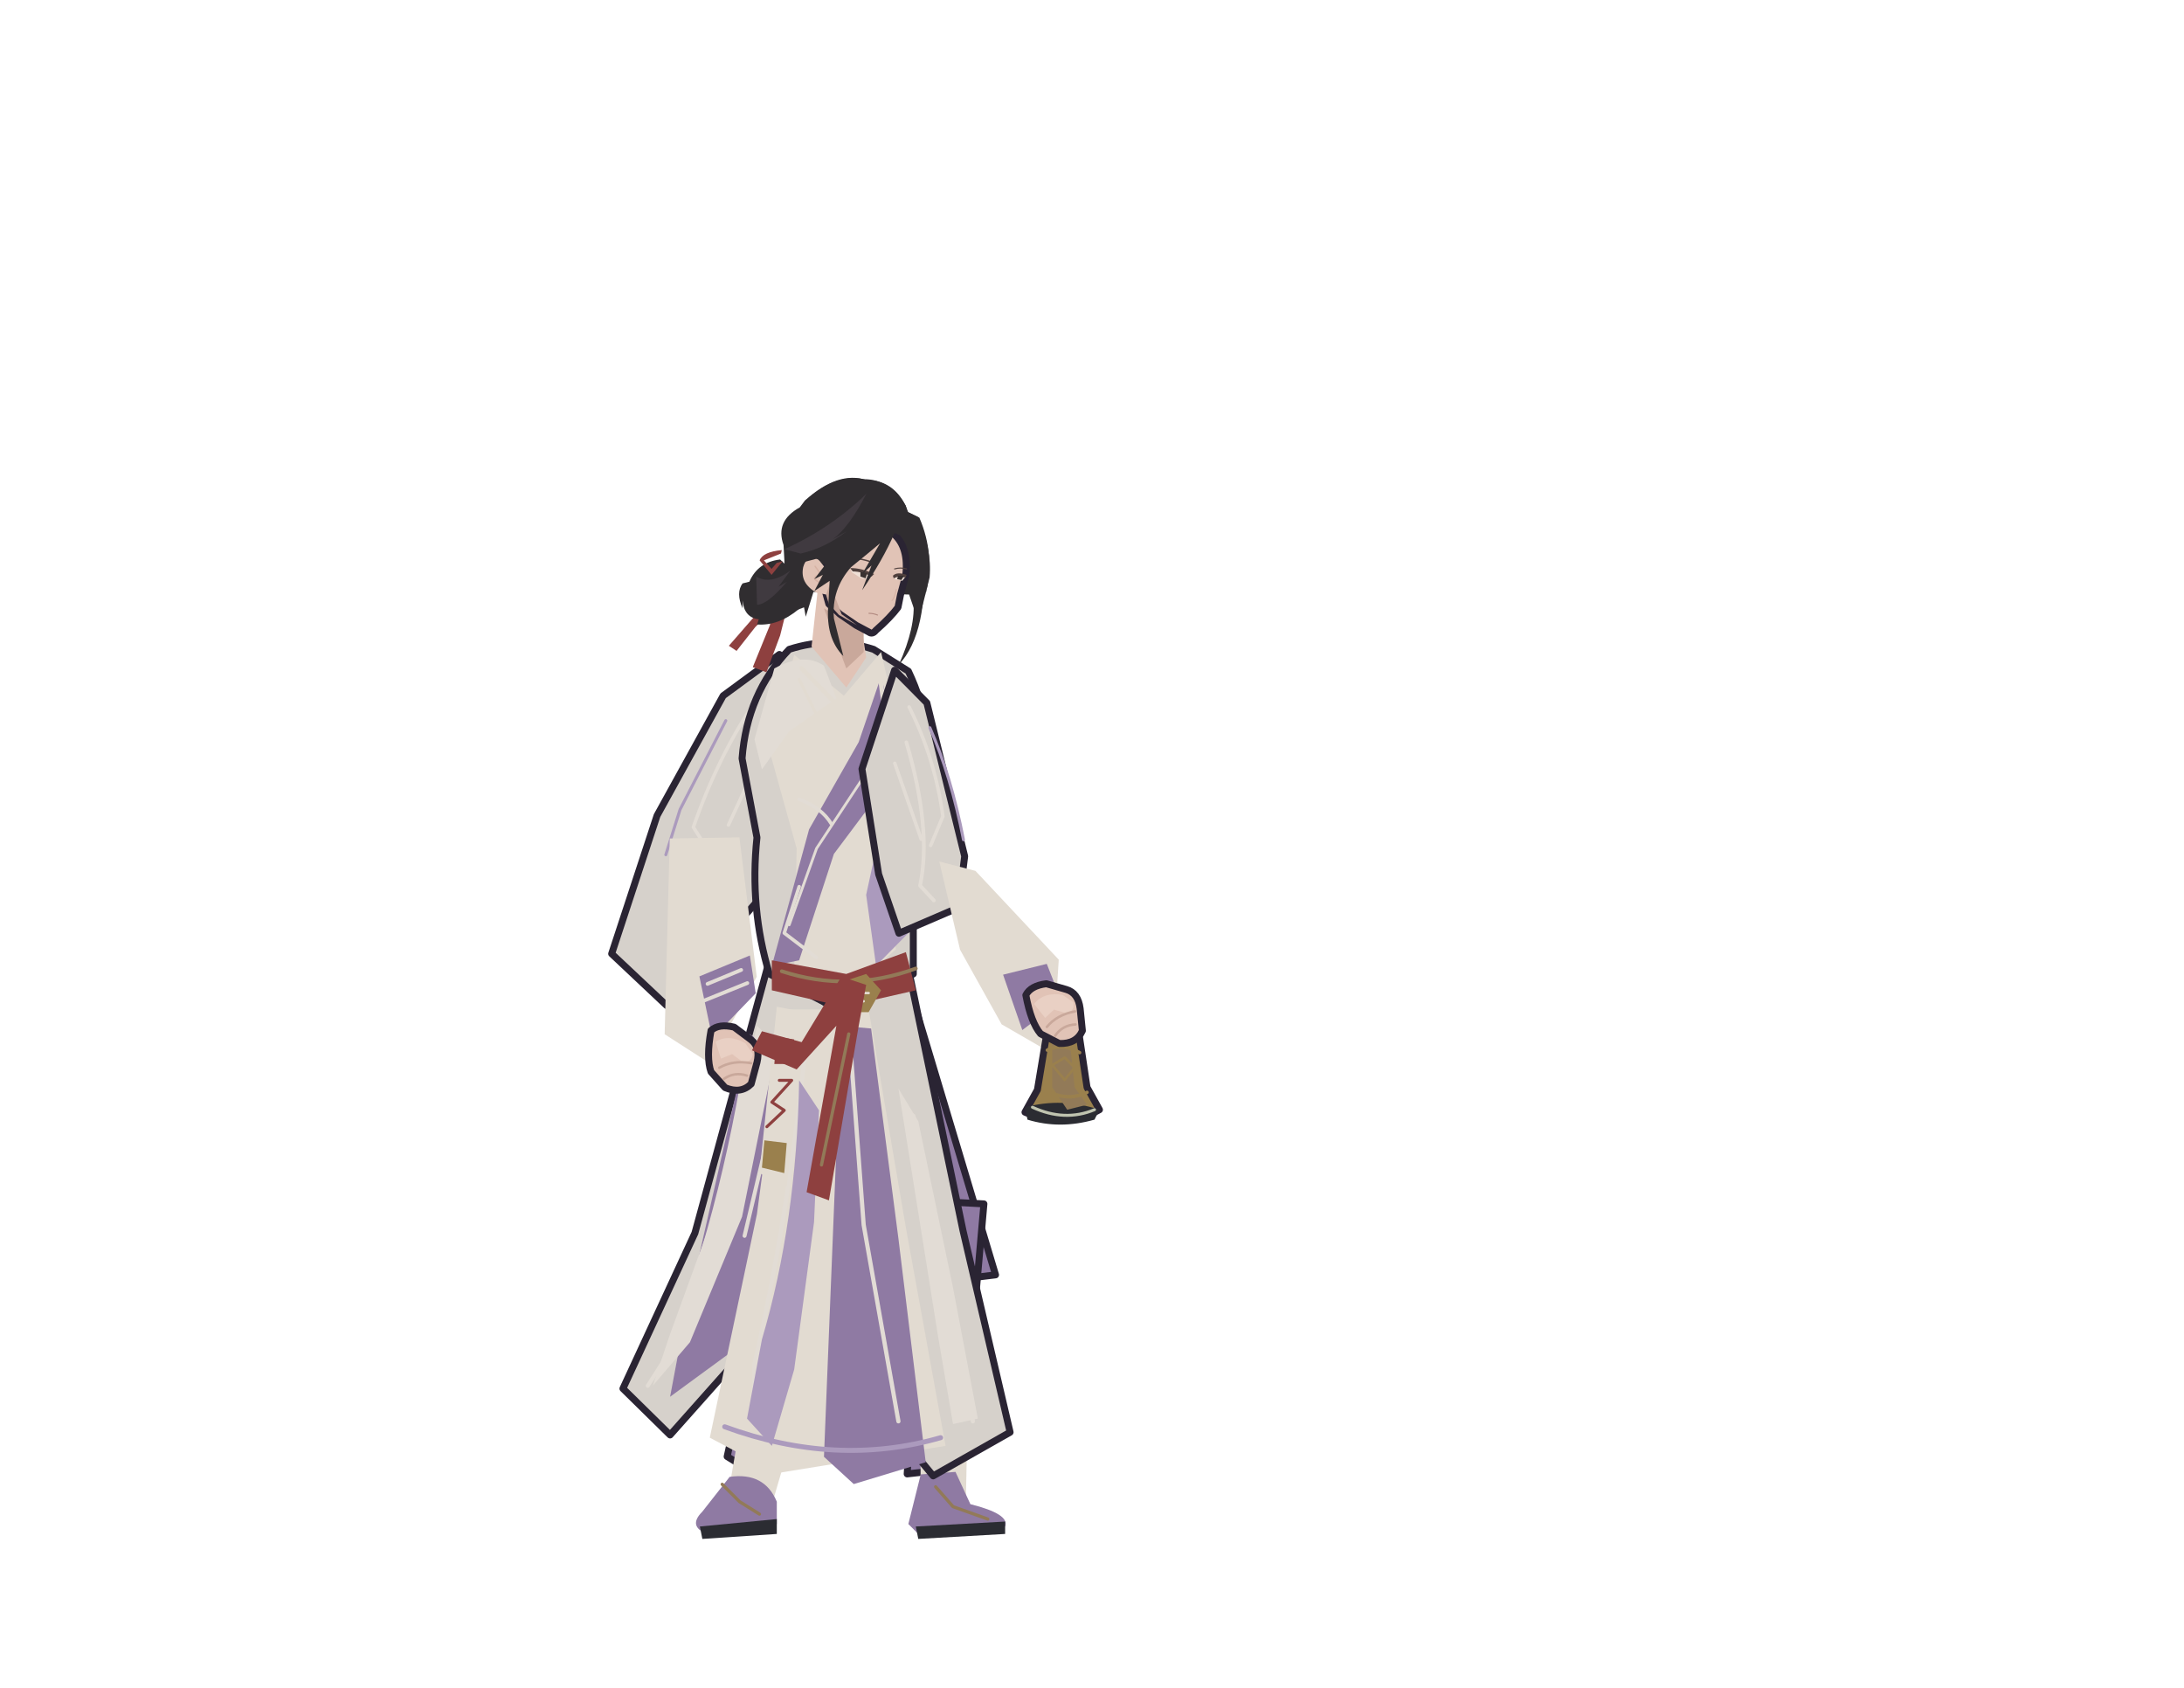
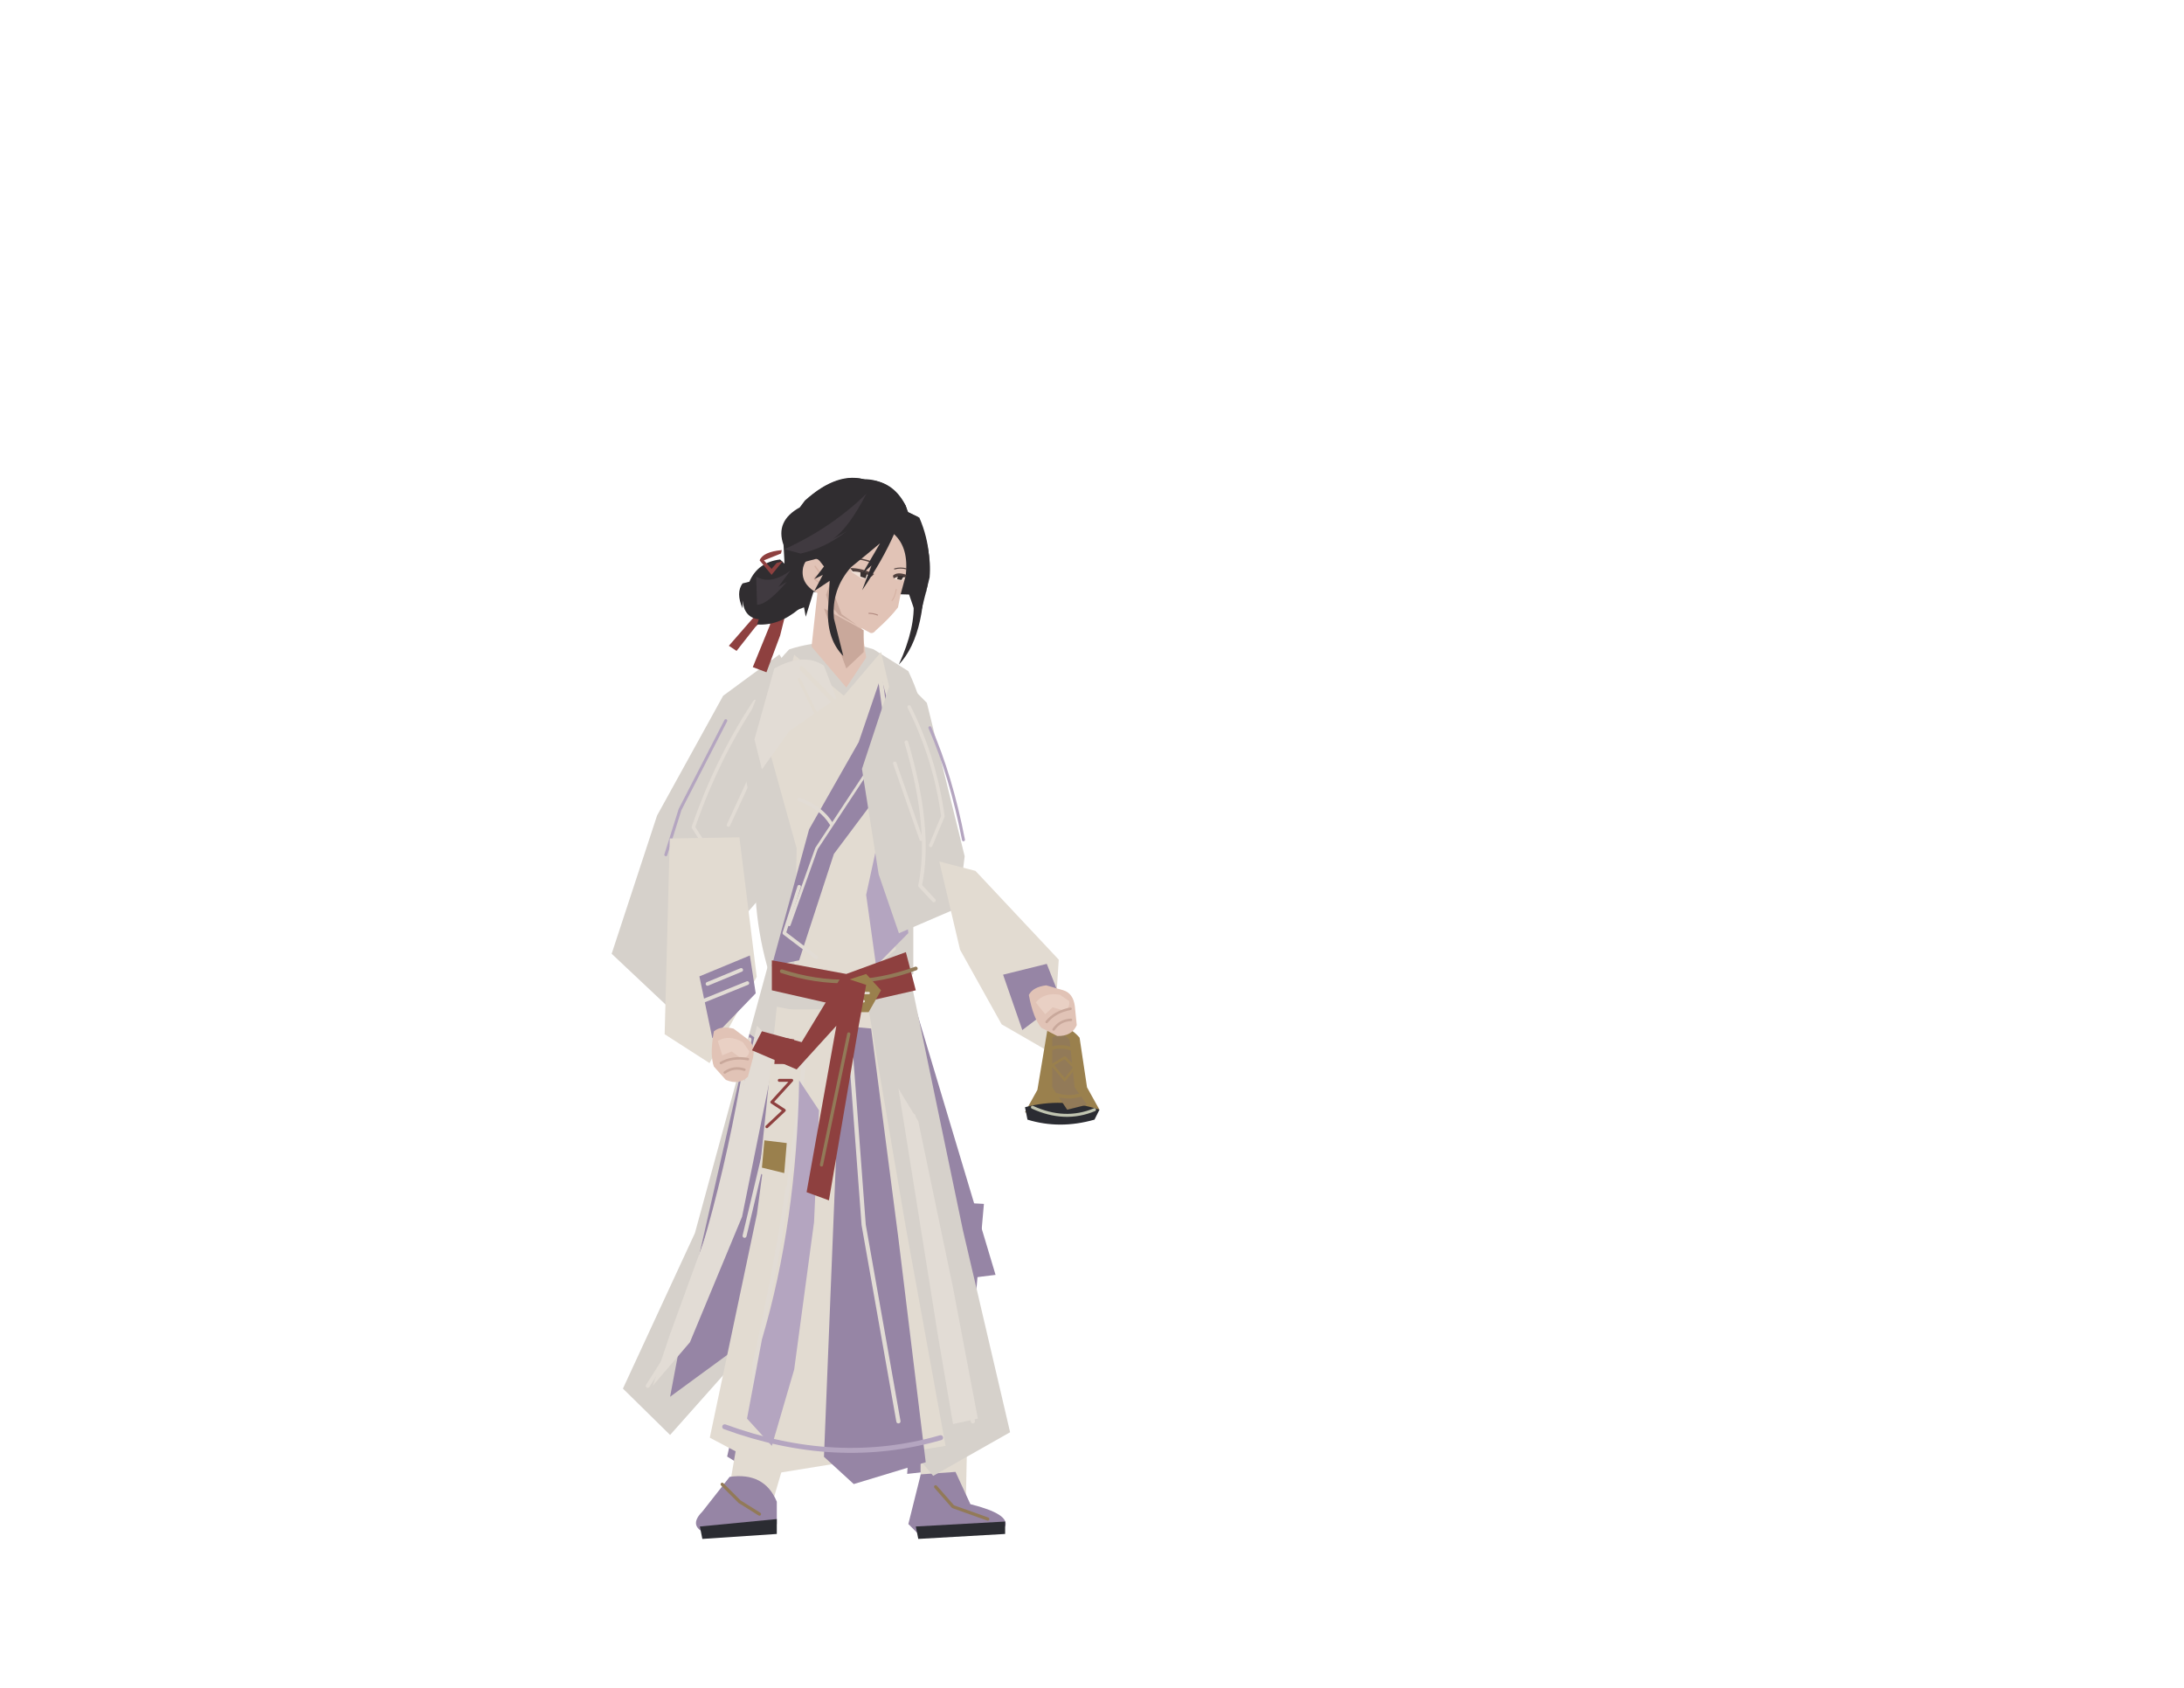
<svg xmlns="http://www.w3.org/2000/svg" viewBox="-100 -140 880 680" role="img" aria-label="HONRO sodan.v010 idle">
  <g id="root" transform="matrix(1 0 0 1 0 0)" opacity="1" />
  <g id="rear_thigh" transform="matrix(0.98368 -0.1799 0.1799 0.98368 -43.11794 48.01815)" opacity="1">
-     <path id="rear_trouser" d="M214 261.18L241 269.972L231 376.575L196 374.377L199 360.09Z" fill="#8f7aa3" stroke="#2a2433" stroke-width="2.8" stroke-linecap="round" stroke-linejoin="round" />
+     <path id="rear_trouser" d="M214 261.18L241 269.972L231 376.575L196 374.377L199 360.09Z" fill="#9685A5" />
  </g>
  <g id="rear_shin" transform="matrix(0.98538 0.17038 -0.17038 0.98538 81.11475 -27.19447)" opacity="1">
-     <path id="rear_lower_leg" d="M196 346.902L230 351.298L210 455.703L191 448.01Z" fill="#8f7aa3" stroke="#2a2433" stroke-width="2.8" stroke-linecap="round" stroke-linejoin="round" />
+     <path id="rear_lower_leg" d="M196 346.902L230 351.298L210 455.703L191 448.01Z" fill="#9685A5" />
    <path id="rear_ankle" d="M194 416.139L217 420.535L212 464.495L194 466.693Z" fill="#E2DBD1" />
  </g>
  <g id="rear_foot" transform="matrix(1 0 0 1 0 0)" opacity="1">
-     <path id="rear_soft_shoe" d="M194 455Q208 453 213 465L213 474L185 478Q177 475 183 469Z" fill="#8f7aa3" />
+     <path id="rear_soft_shoe" d="M194 455Q208 453 213 465L213 474L185 478Q177 475 183 469Z" fill="#9685A5" />
    <path id="rear_soft_sole" d="M182 475L213 472L213 478L183 480Z" fill="#2B2C32" />
    <path id="rear_boot_seam" d="M191 458L198 465 206 470" fill="none" stroke="#927A58" stroke-width="1.3" stroke-linecap="round" stroke-linejoin="round" />
  </g>
  <g id="front_thigh" transform="matrix(0.98728 -0.15899 0.15899 0.98728 -38.13159 46.82895)" opacity="1">
-     <path id="front_trouser" d="M239 262.279L267 255.685L283 376.575L254 375.476Z" fill="#8f7aa3" stroke="#2a2433" stroke-width="2.8" stroke-linecap="round" stroke-linejoin="round" />
+     <path id="front_trouser" d="M239 262.279L267 255.685L283 376.575L254 375.476Z" fill="#9685A5" />
  </g>
  <g id="front_shin" transform="matrix(0.98966 0.14341 -0.14341 0.98966 68.78046 -36.2703)" opacity="1">
-     <path id="front_lower_leg" d="M256 346.902L280 344.704L286 451.307L265 456.802Z" fill="#8f7aa3" stroke="#2a2433" stroke-width="2.8" stroke-linecap="round" stroke-linejoin="round" />
+     <path id="front_lower_leg" d="M256 346.902L280 344.704L286 451.307L265 456.802Z" fill="#9685A5" />
    <path id="front_ankle" d="M265 418.337L284 416.139L290 464.495L272 467.792Z" fill="#E2DBD1" />
  </g>
  <g id="front_foot" transform="matrix(1 0 0 1 0 0)" opacity="1">
-     <path id="front_soft_shoe" d="M271 454L285 453L291 466Q307 470 305 475L270 478L266 474Z" fill="#8f7aa3" />
+     <path id="front_soft_shoe" d="M271 454L285 453L291 466Q307 470 305 475L270 478L266 474Z" fill="#9685A5" />
    <path id="front_soft_sole" d="M269 475L305 473L305 478L270 480Z" fill="#2B2C32" />
    <path id="front_boot_seam" d="M277 459L284 467 298 472" fill="none" stroke="#927A58" stroke-width="1.3" stroke-linecap="round" stroke-linejoin="round" />
  </g>
  <g id="rear_cloth" transform="matrix(1 0 0 1 0 3.29701)" opacity="1">
-     <path id="robe_outer_back" d="M210 243.596L236 263.378L213 386.466L170 434.822L151 416.139L180 353.496Z" fill="#D6D1CB" stroke="#2a2433" stroke-width="2.8" stroke-linecap="round" stroke-linejoin="round" />
-     <path id="robe_back_inner" d="M202 273.269L222 287.556L203 395.258L170 419.436L176 387.565Z" fill="#8f7aa3" />
+     <path id="robe_outer_back" d="M210 243.596L236 263.378L213 386.466L170 434.822L151 416.139L180 353.496Z" fill="#D6D1CB" />
+     <path id="robe_back_inner" d="M202 273.269L222 287.556L203 395.258L170 419.436L176 387.565Z" fill="#9685A5" />
    <path id="rear_robe_folds" d="M202 275.467Q191 348.001 168 404.05L161 415.04M212 304.041L200 354.595" fill="none" stroke="#E2DCD5" stroke-width="1.6" stroke-linecap="round" stroke-linejoin="round" />
    <path id="back_robe_light" d="M205 269.972L213 277.665 199 346.902 178 397.456 163 415.04 170 394.159 188 344.704Z" fill="#E2DCD5" />
  </g>
  <g id="pelvis" transform="matrix(1 0 0 1 0 3.29701)" opacity="1" />
  <g id="rear_upper_arm" transform="matrix(0.99561 0.09358 -0.09358 0.99561 13.24926 -16.24599)" opacity="1" />
  <g id="rear_sleeve" transform="matrix(0.99561 0.09358 -0.09358 0.99561 13.24926 -16.24599)" opacity="1">
-     <path id="rear_sleeve" d="M213 120.507L234 147.982L218 213.923L181 265.576L157 246.893L170 189.745L192 139.19Z" fill="#D6D1CB" stroke="#2a2433" stroke-width="2.8" stroke-linecap="round" stroke-linejoin="round" />
+     <path id="rear_sleeve" d="M213 120.507L234 147.982L218 213.923L181 265.576L157 246.893L170 189.745L192 139.19Z" fill="#D6D1CB" />
    <path id="rear_sleeve_folds" d="M205 140.29Q192 164.468 185 193.042L191 200.735M211 156.774L199 190.844" fill="none" stroke="#E2DCD5" stroke-width="1.4" stroke-linecap="round" stroke-linejoin="round" />
-     <path id="rear_sleeve_seam" d="M194 149.082L179 186.448 175 205.131" fill="none" stroke="#ab9abd" stroke-width="1.2" stroke-linecap="round" stroke-linejoin="round" />
+     <path id="rear_sleeve_seam" d="M194 149.082L179 186.448 175 205.131" fill="none" stroke="#B4A5C0" stroke-width="1.2" stroke-linecap="round" stroke-linejoin="round" />
  </g>
  <g id="rear_forearm" transform="matrix(0.9961 -0.08819 0.08819 0.9961 -23.7323 18.19152)" opacity="1">
    <path id="rear_sleeve_lining" d="M177 196 L205 198 L207 254.586 L185 287.556 L168 274.368Z" fill="#E2DBD1" />
-     <path id="rear_cuff" d="M184 252.388L205 245.794L206 261.18L187 277.665Z" fill="#8f7aa3" />
+     <path id="rear_cuff" d="M184 252.388L205 245.794L206 261.18L187 277.665Z" fill="#9685A5" />
    <path id="rear_cuff_edge" d="M187 255.685L201 251.289M185 262.279L203 256.784" fill="none" stroke="#E2DCD5" stroke-width="1.5" stroke-linecap="round" stroke-linejoin="round" />
  </g>
  <g id="rear_hand" transform="matrix(0.98997 -0.14131 0.14131 0.98997 -37.2894 30.19976)" opacity="1">
-     <path id="rear_hand_shape" d="M186.92 274.12Q190.46 271.76 196.36 274.12L202.26 280.02Q205.8 283.56 203.44 289.46L199.9 297.72Q195.18 301.26 189.28 297.72L184.56 290.64Q183.38 284.74 186.92 274.12Z" fill="#E1C3B6" stroke="#2a2433" stroke-width="2.8" stroke-linecap="round" stroke-linejoin="round" />
-     <path id="rear_thumb" d="M188.1 278.84Q194 276.48 199.9 281.2L202.26 285.92Q201.08 289.46 197.54 288.28L194 284.74 189.28 285.92Z" fill="#E9D0C4" />
-     <path id="rear_knuckles" d="M188.1 289.46Q194 287.1 201.08 289.46M189.28 294.18Q194 291.82 198.72 294.18" fill="none" stroke="#C9A89B" stroke-width="1" stroke-linecap="round" stroke-linejoin="round" />
+     <path id="rear_hand_shape" d="M188 274.665Q191 272.665 196 274.665L201 279.665Q204 282.665 202 287.665L199 294.665Q195 297.665 190 294.665L186 288.665Q185 283.665 188 274.665Z" fill="#E1C3B6" />
+     <path id="rear_thumb" d="M189 278.665Q194 276.665 199 280.665L201 284.665Q200 287.665 197 286.665L194 283.665 190 284.665Z" fill="#E9D0C4" />
+     <path id="rear_knuckles" d="M189 287.665Q194 285.665 200 287.665M190 291.665Q194 289.665 198 291.665" fill="none" stroke="#C9A89B" stroke-width="1" stroke-linecap="round" stroke-linejoin="round" />
  </g>
  <g id="front_cloth" transform="matrix(1 0 0 1 0 3.29701)" opacity="1">
-     <path id="robe_outer_front" d="M236 261.18L266 246.893L288 352.397L307 433.723L276 451.307L247 416.139Z" fill="#D6D1CB" stroke="#2a2433" stroke-width="2.8" stroke-linecap="round" stroke-linejoin="round" />
+     <path id="robe_outer_front" d="M236 261.18L266 246.893L288 352.397L307 433.723L276 451.307L247 416.139Z" fill="#D6D1CB" />
    <path id="robe_front_ivory" d="M216 263.378L250 263.378L265 351.298L281 439.218L213 450.208L186 435.921L205 345.803Z" fill="#E2DBD1" />
-     <path id="indigo_center" d="M239 269.972L251 271.071L262 355.694L273 445.812L244 454.604L232 443.614Z" fill="#8f7aa3" />
+     <path id="indigo_center" d="M239 269.972L251 271.071L262 355.694L273 445.812L244 454.604L232 443.614Z" fill="#9685A5" />
    <path id="front_robe_folds" d="M224 284.259Q217 350.199 204 406.248L204 429.327M268 306.239L286 399.654 292 429.327" fill="none" stroke="#E2DCD5" stroke-width="1.7" stroke-linecap="round" stroke-linejoin="round" />
-     <path id="robe_hem" d="M192 431.525Q237 448.01 279 435.921" fill="none" stroke="#ab9abd" stroke-width="2" stroke-linecap="round" stroke-linejoin="round" />
-     <path id="front_robe_shadow" d="M222 291.952Q221 349.1 207 396.357L201 428.228 211 439.218 220 408.446 228 349.1 230 304.041Z" fill="#ab9abd" />
+     <path id="robe_hem" d="M192 431.525Q237 448.01 279 435.921" fill="none" stroke="#B4A5C0" stroke-width="2" stroke-linecap="round" stroke-linejoin="round" />
+     <path id="front_robe_shadow" d="M222 291.952Q221 349.1 207 396.357L201 428.228 211 439.218 220 408.446 228 349.1 230 304.041Z" fill="#B4A5C0" />
    <path id="front_robe_light" d="M262 295.249L270 308.437 284 375.476 294 428.228 284 430.426 278 395.258Z" fill="#E2DCD5" />
    <path id="robe_binding" d="M243 283.16L248 350.199 262 429.327" fill="none" stroke="#E2DCD5" stroke-width="1.7" stroke-linecap="round" stroke-linejoin="round" />
  </g>
  <g id="hair_tail" transform="matrix(1 0 0 1 0 3.29701)" opacity="1">
    <path id="ribbon_tails" d="M212.957 84.181Q215.366 98.981 204.352 109.306L196.78 118.943 193.682 116.878 205.385 103.455 211.924 92.785ZM215.022 82.804L217.431 100.357 214.334 112.748 208.827 127.548 203.32 125.483 210.203 108.618Z" fill="#8E403F" />
  </g>
  <g id="prop_hip" transform="matrix(1 0 0 1 0 3.29701)" opacity="1">
    <path id="jubakji" d="M213 262.279L224 264.477L217 334.813L206 329.318Z" fill="#E2DBD1" />
    <path id="jubakji_seal" d="M213 274.368L220 275.467L219 285.358L212 285.358Z" fill="#8E403F" />
    <path id="jubakji_fold" d="M208 316.13L217 317.229L216 329.318L207 327.12Z" fill="#9A804D" />
    <path id="paper_script" d="M214 291.952L219 291.952 211 300.744 216 304.041 209 310.635" fill="none" stroke="#8E403F" stroke-width="1.2" stroke-linecap="round" stroke-linejoin="round" />
  </g>
  <g id="thorax" transform="matrix(1 0 0 1 0 3.29701)" opacity="1">
-     <path id="torso" d="M218 118.309Q235 112.814 252 118.309L266 127.102Q277 150.18 275 179.854L268 215.022 268 249.091 240 264.477 210 249.091Q202 222.715 205 194.141L199 162.269Q201 135.893 218 118.309Z" fill="#D6D1CB" stroke="#2a2433" stroke-width="2.8" stroke-linecap="round" stroke-linejoin="round" />
+     <path id="torso" d="M218 118.309Q235 112.814 252 118.309L266 127.102Q277 150.18 275 179.854L268 215.022 268 249.091 240 264.477 210 249.091Q202 222.715 205 194.141L199 162.269Q201 135.893 218 118.309Z" fill="#D6D1CB" />
    <path id="ivory_front" d="M220 120.507L240 136.993L255 119.409L263 153.477L253 182.052L261 239.2L241 256.784L220 245.794L221 198.537L210 158.972Z" fill="#E2DBD1" />
-     <path id="indigo_lapel" d="M255 129.299L264 163.369L236 200.735L222 243.596L211 245.794L226 190.844L246 155.675Z" fill="#8f7aa3" />
+     <path id="indigo_lapel" d="M255 129.299L264 163.369L236 200.735L222 243.596L211 245.794L226 190.844L246 155.675Z" fill="#9685A5" />
    <path id="shoulder_plane" d="M212 126.002Q224 119.409 232 124.903L237 138.091 218 151.28 207 166.666 204 154.577Z" fill="#E2DCD5" />
-     <path id="rib_plane" d="M260 166.666L272 164.468 263 207.329 266 232.606 253 245.794 249 217.22Z" fill="#ab9abd" />
+     <path id="rib_plane" d="M260 166.666L272 164.468 263 207.329 266 232.606 253 245.794 249 217.22Z" fill="#B4A5C0" />
    <path id="chest_fold" d="M222 178.755Q231 182.052 235 188.646M222 213.923L216 232.606 229 242.497" fill="none" stroke="#E2DCD5" stroke-width="1.4" stroke-linecap="round" stroke-linejoin="round" />
    <path id="collar_edge" d="M223 126.002L239 142.488 228 164.468M254 124.903L258 154.577" fill="none" stroke="#E2DBD1" stroke-width="1.8" stroke-linecap="round" stroke-linejoin="round" />
    <path id="lapel_seam" d="M250 166.666L229 198.537 218 229.309" fill="none" stroke="#E2DCD5" stroke-width="1.1" stroke-linecap="round" stroke-linejoin="round" />
    <path id="collar_seam" d="M222 130.399L229 144.685 220 165.566M249 140.29L244 156.774" fill="none" stroke="#E2DBD1" stroke-width="1.2" stroke-linecap="round" stroke-linejoin="round" />
  </g>
  <g id="neck" transform="matrix(1 0 0 1 0 3.29701)" opacity="1">
    <path id="neck" d="M230 89.735L246 101.824 249 121.606 241 133.696 227 117.21Z" fill="#E1C3B6" />
    <path id="neck_turn" d="M232 101.824L248 110.617 248 119.409 241 126.002Z" fill="#C9A89B" />
  </g>
  <g id="front_upper_arm" transform="matrix(0.99697 0.07778 -0.07778 0.99697 11.11601 -16.91276)" opacity="1" />
  <g id="front_sleeve" transform="matrix(0.99697 0.07778 -0.07778 0.99697 11.11601 -16.91276)" opacity="1">
-     <path id="front_sleeve" d="M260 127.102L274 139.19L294 199.636L293 220.517L270 232.606L260 209.527L250 167.764Z" fill="#D6D1CB" stroke="#2a2433" stroke-width="2.8" stroke-linecap="round" stroke-linejoin="round" />
+     <path id="front_sleeve" d="M260 127.102L274 139.19L294 199.636L293 220.517L270 232.606L260 209.527L250 167.764Z" fill="#D6D1CB" />
    <path id="front_sleeve_folds" d="M267 141.388Q279 161.171 284 184.25L280 196.339M263 164.468L276 194.141" fill="none" stroke="#E2DCD5" stroke-width="1.4" stroke-linecap="round" stroke-linejoin="round" />
-     <path id="front_sleeve_seam" d="M276 149.082Q286 167.764 293 193.042" fill="none" stroke="#ab9abd" stroke-width="1.2" stroke-linecap="round" stroke-linejoin="round" />
+     <path id="front_sleeve_seam" d="M276 149.082Q286 167.764 293 193.042" fill="none" stroke="#B4A5C0" stroke-width="1.2" stroke-linecap="round" stroke-linejoin="round" />
    <path id="sleeve_falling_fold" d="M267 155.675Q280 189.745 277 212.824L283 218.319" fill="none" stroke="#E2DCD5" stroke-width="1.5" stroke-linecap="round" stroke-linejoin="round" />
  </g>
  <g id="front_forearm" transform="matrix(0.99267 -0.12084 0.12084 0.99267 -28.82506 41.18016)" opacity="1">
    <path id="front_sleeve_lining" d="M285 201.834L299 207.329L328 246.893L321 284.259L302 269.972L289 238.101Z" fill="#E2DBD1" />
-     <path id="front_cuff" d="M305 250.19L323 247.992L327 263.378L310 273.269Z" fill="#8f7aa3" />
+     <path id="front_cuff" d="M305 250.19L323 247.992L327 263.378L310 273.269Z" fill="#9685A5" />
  </g>
  <g id="belt" transform="matrix(1 0 0 1 0 3.29701)" opacity="1">
    <path id="belt" d="M211 243.596L241 249.091L265 240.299L269 255.685L240 262.279L211 255.685Z" fill="#8E403F" />
    <path id="belt_edge" d="M215 247.992Q242 256.784 269 246.893" fill="none" stroke="#927A58" stroke-width="1.5" stroke-linecap="round" stroke-linejoin="round" />
    <path id="belt_knot" d="M239 252.388L249 249.091 255 255.685 250 264.477 240 264.477 236 258.982Z" fill="#9A804D" />
    <path id="belt_knot_stitch" d="M240 256.784L250 256.784M241 260.081L248 260.081" fill="none" stroke="#E2DBD1" stroke-width="1" stroke-linecap="round" stroke-linejoin="round" />
  </g>
  <g id="ribbon" transform="matrix(1 0 0 1 0 3.29701)" opacity="1">
    <path id="spirit_knot" d="M239 250.19L249 253.487L246 269.972L234 340.308L225 337.011L237 269.972L221 287.556L203 279.863L207 272.17L223 276.566Z" fill="#8E403F" />
    <path id="sash_seam" d="M242 273.269L231 326.021" fill="none" stroke="#927A58" stroke-width="1.3" stroke-linecap="round" stroke-linejoin="round" />
  </g>
  <g id="weapon" transform="matrix(1 0 0 1 4 -1)" opacity="1">
    <path id="bell_handle" d="M320 264.081L326 264.081L327 277.081L322 280.081L318 275.081Z" fill="#9A804D" />
-     <path id="hand_bell" d="M318 276.081Q325 272.081 331 279.081L334 299.081L339 308.081Q325 316.081 309 309.081L314 300.081Z" fill="#9A804D" stroke="#2a2433" stroke-width="2.8" stroke-linecap="round" stroke-linejoin="round" />
+     <path id="hand_bell" d="M318 276.081Q325 272.081 331 279.081L334 299.081L339 308.081Q325 316.081 309 309.081L314 300.081Z" fill="#9A804D" />
    <path id="bell_mouth" d="M309 307.081Q324 303.081 339 308.081L337 312.081Q323 316.081 310 312.081Z" fill="#2B2C32" />
    <path id="bell_light" d="M320 279.081Q324 276.081 327 280.081L329 299.081 334 306.081 326 308.081 320 299.081Z" fill="#927A58" />
    <path id="bell_rim" d="M312 307.081Q325 313.081 337 308.081" fill="none" stroke="#C0C4B0" stroke-width="1.2" stroke-linecap="round" stroke-linejoin="round" />
    <path id="bell_pattern" d="M320 290.081L325 287.081 329 291.081 325 296.081Z" fill="none" stroke="#9A804D" stroke-width="1" stroke-linecap="round" stroke-linejoin="round" />
    <path id="bell_bands" d="M318 284.081Q324 281.081 331 285.081M317 300.081Q326 305.081 334 301.081" fill="none" stroke="#9A804D" stroke-width="1.4" stroke-linecap="round" stroke-linejoin="round" />
  </g>
  <g id="front_hand" transform="matrix(0.87488 -0.48434 0.48434 0.87488 -85.55382 188.5014)" opacity="1">
-     <path id="front_hand_shape" d="M313.92 256.54Q317.46 254.18 323.36 256.54L329.26 262.44Q332.8 265.98 330.44 271.88L326.9 280.14Q322.18 283.68 316.28 280.14L311.56 273.06Q310.38 267.16 313.92 256.54Z" fill="#E1C3B6" stroke="#2a2433" stroke-width="2.8" stroke-linecap="round" stroke-linejoin="round" />
-     <path id="front_thumb" d="M315.1 261.26Q321 258.9 326.9 263.62L329.26 268.34Q328.08 271.88 324.54 270.7L321 267.16 316.28 268.34Z" fill="#E9D0C4" />
-     <path id="front_knuckles" d="M315.1 271.88Q321 269.52 328.08 271.88M316.28 276.6Q321 274.24 325.72 276.6" fill="none" stroke="#C9A89B" stroke-width="1" stroke-linecap="round" stroke-linejoin="round" />
+     <path id="front_hand_shape" d="M315 257.081Q318 255.081 323 257.081L328 262.081Q331 265.081 329 270.081L326 277.081Q322 280.081 317 277.081L313 271.081Q312 266.081 315 257.081Z" fill="#E1C3B6" />
+     <path id="front_thumb" d="M316 261.081Q321 259.081 326 263.081L328 267.081Q327 270.081 324 269.081L321 266.081 317 267.081Z" fill="#E9D0C4" />
+     <path id="front_knuckles" d="M316 270.081Q321 268.081 327 270.081M317 274.081Q321 272.081 325 274.081" fill="none" stroke="#C9A89B" stroke-width="1" stroke-linecap="round" stroke-linejoin="round" />
  </g>
  <g id="head" transform="matrix(1 0 0 1 0 3.29701)" opacity="1">
    <path id="low_bun" d="M214.334 82.115Q205.385 83.148 201.943 91.064L199.189 91.753Q196.436 95.539 199.189 101.734L199.189 98.636Q199.878 105.52 205.729 106.209L205.041 108.274Q213.645 108.962 221.906 102.078L224.659 92.097Z" fill="#302D30" />
    <path id="hair_back" d="M215.71 76.264Q212.268 66.627 222.25 61.12L224.315 58.367Q237.738 46.32 249.096 50.106Q259.766 50.106 264.929 60.432L265.961 63.185 269.748 64.906Q275.599 77.985 274.566 89.343L270.092 107.241 266.306 96.227 227.757 95.195 224.659 105.176 223.971 101.39 217.431 103.799Z" fill="#302D30" />
-     <path id="face_plane" d="M236.362 75.576Q248.064 65.939 260.11 71.79Q266.306 77.297 264.929 88.655L262.864 96.227 261.831 101.39Q258.733 105.52 252.882 110.683Q251.506 112.404 250.129 111.371L244.966 108.618 238.427 104.143 233.952 100.013 231.199 90.032Z" fill="#E1C3B6" stroke="#2a2433" stroke-width="2.8" stroke-linecap="round" stroke-linejoin="round" />
+     <path id="face_plane" d="M236.362 75.576Q248.064 65.939 260.11 71.79Q266.306 77.297 264.929 88.655L262.864 96.227 261.831 101.39Q258.733 105.52 252.882 110.683Q251.506 112.404 250.129 111.371L244.966 108.618 238.427 104.143 233.952 100.013 231.199 90.032Z" fill="#E1C3B6" />
    <path id="temple_shadow" d="M234.985 82.46L237.05 89.688 236.362 96.915 239.115 104.143 245.31 108.618 238.082 104.488 233.952 100.013 231.887 93.129Z" fill="#C9A89B" />
    <path id="ear" d="M229.822 82.115Q225.003 80.05 223.627 85.213Q222.25 91.753 229.134 95.539L232.92 96.227 234.641 91.064 232.231 85.213Z" fill="#E1C3B6" />
    <path id="ear_fold" d="M228.445 84.869L230.855 88.311Q225.347 89.343 231.199 91.753" fill="none" stroke="#D6B2A4" stroke-width="0.551" stroke-linecap="round" stroke-linejoin="round" />
    <path id="near_brow" d="M242.557 81.427Q247.375 81.771 251.161 83.148" fill="none" stroke="#51413E" stroke-width="0.551" stroke-linecap="round" stroke-linejoin="round" />
    <path id="far_brow" d="M260.454 85.901Q262.864 85.213 265.273 85.901" fill="none" stroke="#51413E" stroke-width="0.413" stroke-linecap="round" stroke-linejoin="round" />
    <path id="near_eye" d="M242.901 86.246Q247.031 85.901 251.506 88.311L250.129 90.032 247.031 89.688 243.245 87.278Z" fill="#F0E0D6" />
    <path id="near_lid" d="M242.557 85.557Q247.375 85.557 252.194 87.967L251.161 88.999Q247.375 86.934 243.589 86.934Z" fill="#51413E" />
    <path id="near_pupil" d="M246.687 86.934L249.44 87.622 248.752 89.688 246.687 88.999Z" fill="#393130" />
    <path id="far_eye" d="M260.11 88.655Q262.52 87.967 264.929 88.999L263.552 90.72 260.454 90.032Z" fill="#F0E0D6" />
    <path id="far_lid" d="M259.766 88.655Q261.487 86.934 265.273 88.311L264.929 89.343 261.831 88.999 260.11 89.688Z" fill="#51413E" />
    <path id="far_pupil" d="M261.831 88.655L264.24 88.655 263.208 90.376 261.487 90.032Z" fill="#393130" />
    <path id="nose" d="M261.143 94.162Q260.454 97.604 259.422 98.636" fill="none" stroke="#D6B2A4" stroke-width="0.413" stroke-linecap="round" stroke-linejoin="round" />
    <path id="mouth" d="M250.129 103.799Q251.85 103.799 253.571 104.488" fill="none" stroke="#B28A80" stroke-width="0.413" stroke-linecap="round" stroke-linejoin="round" />
    <path id="hair_front" d="M216.054 74.888Q214.678 66.627 222.938 63.185L224.315 58.711Q236.362 47.353 248.064 49.762Q258.733 49.762 264.929 60.432L265.617 62.841 270.436 65.25Q276.975 80.394 272.845 96.571Q274.566 88.311 272.157 79.018Q274.222 111.716 262.175 124.45Q269.059 109.306 268.027 98.292Q269.059 86.246 264.585 73.167L260.454 71.446Q255.636 82.46 247.375 94.506L251.161 84.525 247.375 87.967 254.603 75.576Q250.129 79.362 242.901 85.213Q234.985 94.162 236.017 105.864L239.803 121.008Q233.264 114.469 233.608 102.767L234.296 90.72 228.101 94.85 231.543 88.311 228.101 90.032 232.575 84.181 229.134 81.771 223.971 83.148 216.054 85.213Z" fill="#302D30" />
    <path id="hair_sweep" d="M216.054 77.985Q234.985 69.381 249.096 55.613Q242.213 69.036 235.673 73.855L241.18 70.757Q232.231 77.641 222.594 79.706Z" fill="#403A40" />
    <path id="bun_light" d="M204.696 88.999Q210.548 92.441 218.464 86.59L213.645 93.129 217.087 91.064Q209.171 100.357 205.041 100.357Z" fill="#403A40" />
    <path id="hair_cord" d="M215.022 78.329Q207.45 79.018 206.073 82.46L210.892 88.311 215.366 82.804 212.957 83.492 210.892 85.901 207.794 82.46 214.678 79.706Z" fill="#8E403F" />
  </g>
  <g id="spirit" transform="matrix(0.65 0 0 0.65 136.5 82.25)" opacity="0">
    <path id="spirit_smoke" d="M366 234Q360 218 382 210Q400 208 407 222C417 240 441 235 454 226Q446 251 421 254L399 277Q378 291 353 279Q381 274 381 256Z" fill="#D6D1CB" />
    <path id="spirit_trace" d="M379 210C374 200 383 190 396 193C409 194 410 207 401 214C395 220 383 218 379 210Z" fill="#8BB3B3" />
    <path id="spirit_ribbon" d="M383 245Q408 245 422 232Q418 258 393 270L366 278Q378 265 383 245Z" fill="#8BB3B3" />
  </g>
</svg>
